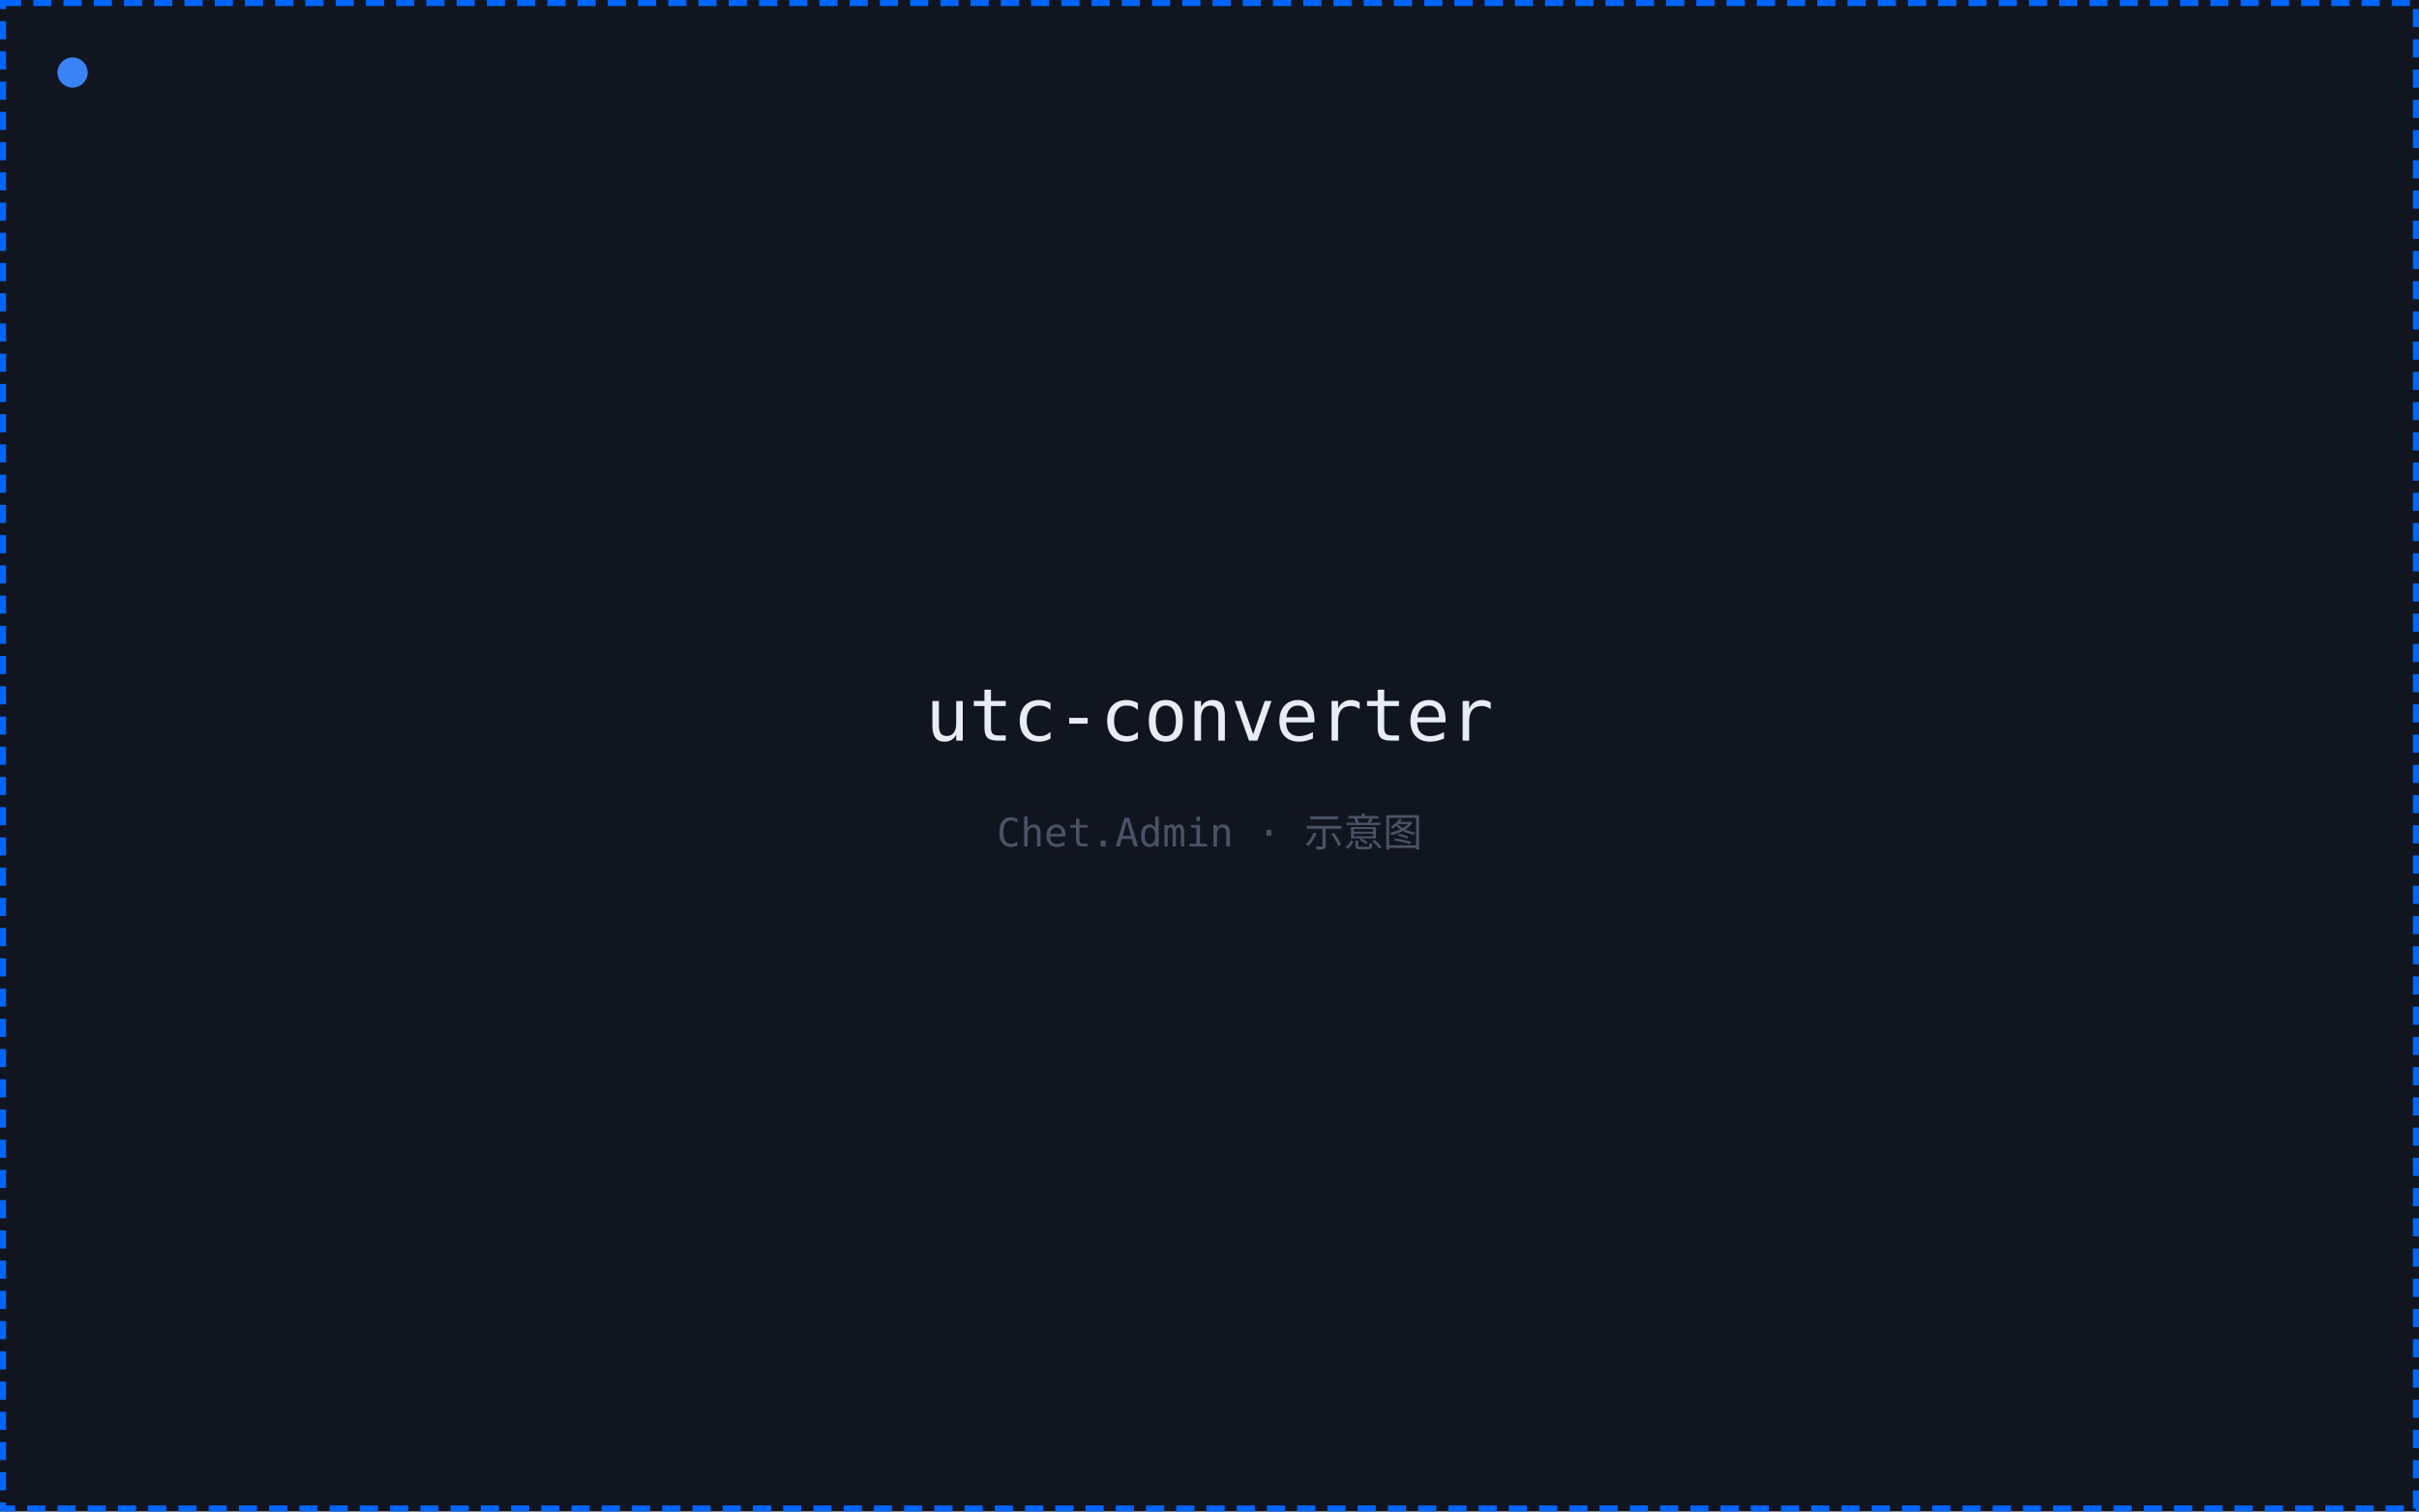
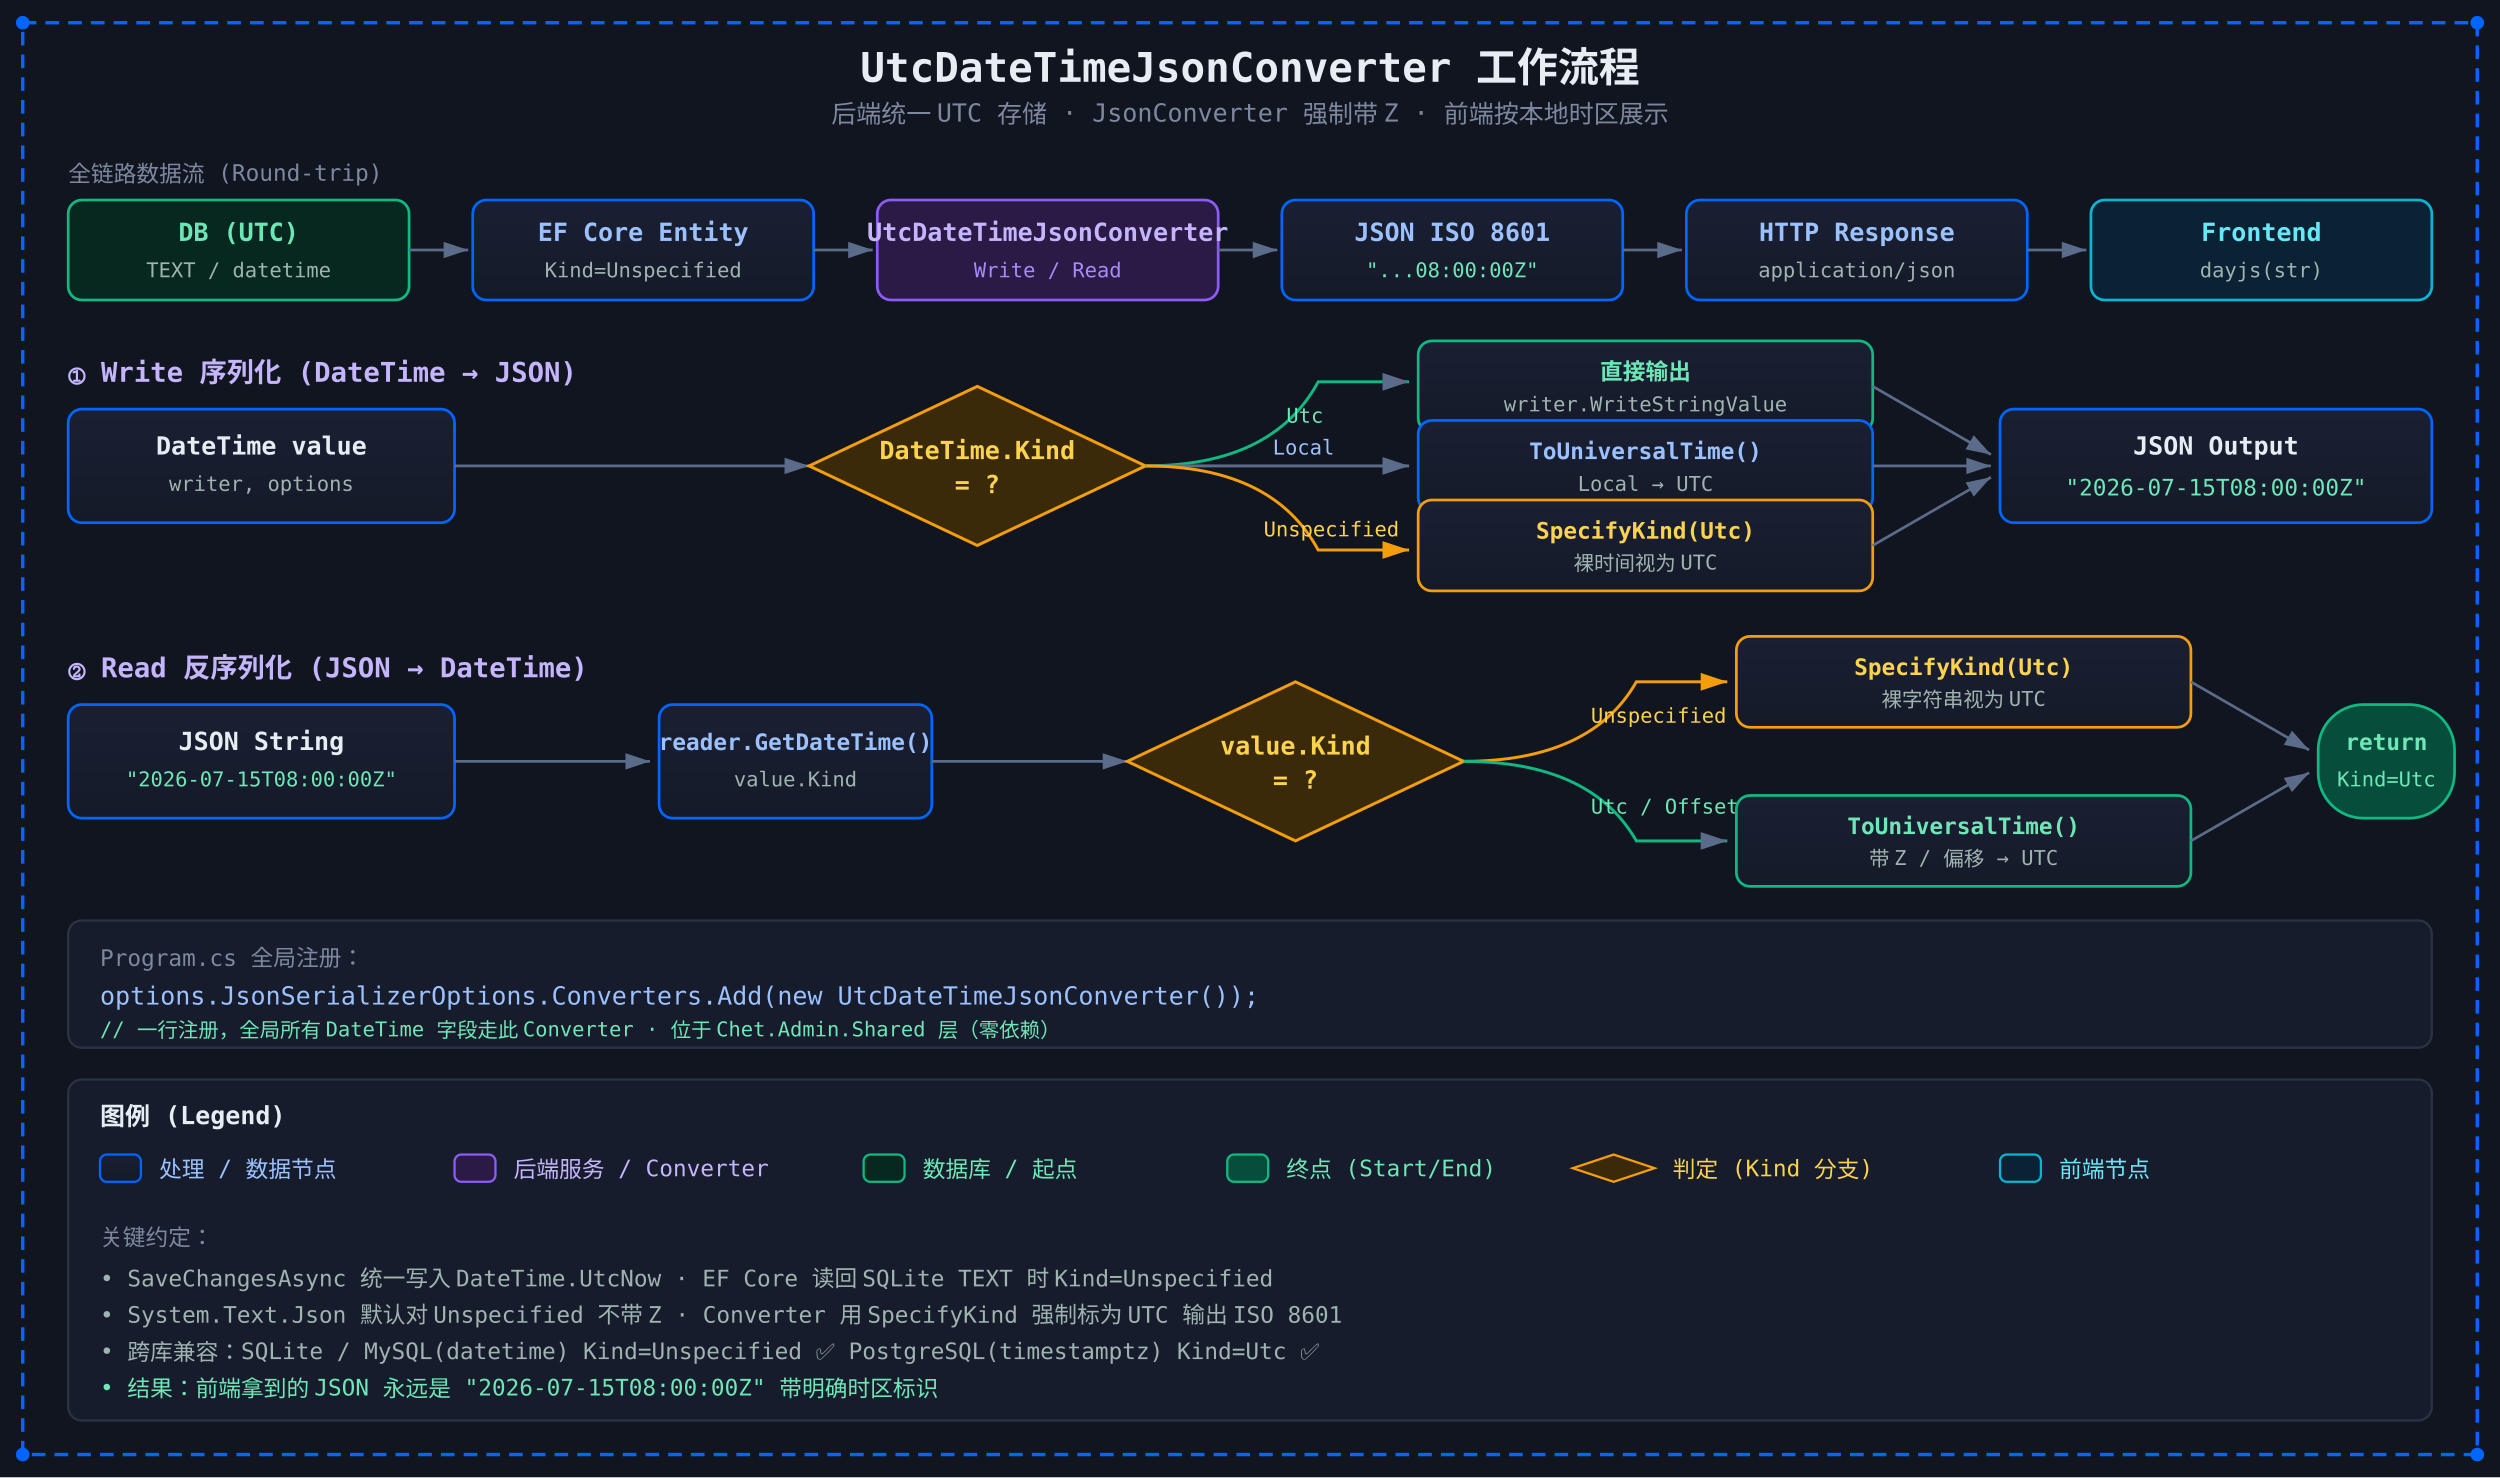
- <svg xmlns="http://www.w3.org/2000/svg" viewBox="0 0 800 500">
-   <rect width="800" height="500" fill="#11151F" />
-   <rect x="1" y="1" width="798" height="498" fill="none" stroke="#0066FF" stroke-width="2" stroke-dasharray="6 4" />
-   <circle cx="24" cy="24" r="5" fill="#3B82F6" />
-   <text x="400" y="245" text-anchor="middle" fill="#E8ECF4" font-family="monospace" font-size="24" font-weight="500">utc-converter</text>
-   <text x="400" y="280" text-anchor="middle" fill="#4A5366" font-family="monospace" font-size="13">Chet.Admin · 示意图</text>
+ <svg xmlns="http://www.w3.org/2000/svg" viewBox="0 0 1100 650" font-family="ui-monospace, 'SF Mono', Menlo, Consolas, monospace">
+   <defs>
+     <linearGradient id="procGrad" x1="0%" y1="0%" x2="0%" y2="100%">
+       <stop offset="0%" stop-color="#1A2033" />
+       <stop offset="100%" stop-color="#141A28" />
+     </linearGradient>
+     <marker id="arrow" markerWidth="10" markerHeight="10" refX="9" refY="3" orient="auto">
+       <path d="M0,0 L9,3 L0,6 Z" fill="#5B6B8A" />
+     </marker>
+     <marker id="arrowAmber" markerWidth="10" markerHeight="10" refX="9" refY="3" orient="auto">
+       <path d="M0,0 L9,3 L0,6 Z" fill="#F59E0B" />
+     </marker>
+   </defs>
+   <rect width="1100" height="650" fill="#11151F" />
+   <rect x="10" y="10" width="1080" height="630" fill="none" stroke="#0066FF" stroke-width="1.5" stroke-dasharray="6 4" />
+   <circle cx="10" cy="10" r="3" fill="#0066FF" />
+   <circle cx="1090" cy="10" r="3" fill="#0066FF" />
+   <circle cx="10" cy="640" r="3" fill="#0066FF" />
+   <circle cx="1090" cy="640" r="3" fill="#0066FF" />
+   <text x="550" y="36" text-anchor="middle" fill="#E6EDF3" font-size="18" font-weight="bold">UtcDateTimeJsonConverter 工作流程</text>
+   <text x="550" y="54" text-anchor="middle" fill="#7D88A0" font-size="11">后端统一 UTC 存储 · JsonConverter 强制带 Z · 前端按本地时区展示</text>
+   <text x="30" y="80" fill="#7D88A0" font-size="10">全链路数据流 (Round-trip)</text>
+   <rect x="30" y="88" width="150" height="44" rx="6" fill="#06281F" stroke="#10B981" stroke-width="1.2" />
+   <text x="105" y="106" text-anchor="middle" fill="#6EE7B7" font-size="11" font-weight="bold">DB (UTC)</text>
+   <text x="105" y="122" text-anchor="middle" fill="#9FB3B0" font-size="9">TEXT / datetime</text>
+   <rect x="208" y="88" width="150" height="44" rx="6" fill="url(#procGrad)" stroke="#0066FF" stroke-width="1.2" />
+   <text x="283" y="106" text-anchor="middle" fill="#9BC1FF" font-size="11" font-weight="bold">EF Core Entity</text>
+   <text x="283" y="122" text-anchor="middle" fill="#9FB3B0" font-size="9">Kind=Unspecified</text>
+   <rect x="386" y="88" width="150" height="44" rx="6" fill="#2A1A45" stroke="#8B5CF6" stroke-width="1.2" />
+   <text x="461" y="106" text-anchor="middle" fill="#C4B5FD" font-size="11" font-weight="bold">UtcDateTimeJsonConverter</text>
+   <text x="461" y="122" text-anchor="middle" fill="#A78BFA" font-size="9">Write / Read</text>
+   <rect x="564" y="88" width="150" height="44" rx="6" fill="url(#procGrad)" stroke="#0066FF" stroke-width="1.2" />
+   <text x="639" y="106" text-anchor="middle" fill="#9BC1FF" font-size="11" font-weight="bold">JSON ISO 8601</text>
+   <text x="639" y="122" text-anchor="middle" fill="#6EE7B7" font-size="9">"...08:00:00Z"</text>
+   <rect x="742" y="88" width="150" height="44" rx="6" fill="url(#procGrad)" stroke="#0066FF" stroke-width="1.2" />
+   <text x="817" y="106" text-anchor="middle" fill="#9BC1FF" font-size="11" font-weight="bold">HTTP Response</text>
+   <text x="817" y="122" text-anchor="middle" fill="#9FB3B0" font-size="9">application/json</text>
+   <rect x="920" y="88" width="150" height="44" rx="6" fill="#0A2233" stroke="#06B6D4" stroke-width="1.2" />
+   <text x="995" y="106" text-anchor="middle" fill="#67E8F9" font-size="11" font-weight="bold">Frontend</text>
+   <text x="995" y="122" text-anchor="middle" fill="#9FB3B0" font-size="9">dayjs(str)</text>
+   <line x1="180" y1="110" x2="206" y2="110" stroke="#5B6B8A" stroke-width="1.2" marker-end="url(#arrow)" />
+   <line x1="358" y1="110" x2="384" y2="110" stroke="#5B6B8A" stroke-width="1.2" marker-end="url(#arrow)" />
+   <line x1="536" y1="110" x2="562" y2="110" stroke="#5B6B8A" stroke-width="1.2" marker-end="url(#arrow)" />
+   <line x1="714" y1="110" x2="740" y2="110" stroke="#5B6B8A" stroke-width="1.2" marker-end="url(#arrow)" />
+   <line x1="892" y1="110" x2="918" y2="110" stroke="#5B6B8A" stroke-width="1.2" marker-end="url(#arrow)" />
+   <text x="30" y="168" fill="#C4B5FD" font-size="12" font-weight="bold">① Write 序列化 (DateTime → JSON)</text>
+   <rect x="30" y="180" width="170" height="50" rx="6" fill="url(#procGrad)" stroke="#0066FF" stroke-width="1.2" />
+   <text x="115" y="200" text-anchor="middle" fill="#E6EDF3" font-size="11" font-weight="bold">DateTime value</text>
+   <text x="115" y="216" text-anchor="middle" fill="#9FB3B0" font-size="9">writer, options</text>
+   <line x1="200" y1="205" x2="356" y2="205" stroke="#5B6B8A" stroke-width="1.2" marker-end="url(#arrow)" />
+   <polygon points="430,170 504,205 430,240 356,205" fill="#3B2A0A" stroke="#F59E0B" stroke-width="1.3" />
+   <text x="430" y="202" text-anchor="middle" fill="#FCD34D" font-size="11" font-weight="bold">DateTime.Kind</text>
+   <text x="430" y="217" text-anchor="middle" fill="#FCD34D" font-size="11" font-weight="bold">= ?</text>
+   <path d="M504,205 Q560,205 580,168 L620,168" fill="none" stroke="#10B981" stroke-width="1.3" marker-end="url(#arrow)" />
+   <text x="566" y="186" fill="#6EE7B7" font-size="9">Utc</text>
+   <rect x="624" y="150" width="200" height="40" rx="6" fill="url(#procGrad)" stroke="#10B981" stroke-width="1.2" />
+   <text x="724" y="167" text-anchor="middle" fill="#6EE7B7" font-size="10" font-weight="bold">直接输出</text>
+   <text x="724" y="181" text-anchor="middle" fill="#9FB3B0" font-size="9">writer.WriteStringValue</text>
+   <line x1="504" y1="205" x2="620" y2="205" stroke="#5B6B8A" stroke-width="1.3" marker-end="url(#arrow)" />
+   <text x="560" y="200" fill="#9BC1FF" font-size="9">Local</text>
+   <rect x="624" y="185" width="200" height="40" rx="6" fill="url(#procGrad)" stroke="#0066FF" stroke-width="1.2" />
+   <text x="724" y="202" text-anchor="middle" fill="#9BC1FF" font-size="10" font-weight="bold">ToUniversalTime()</text>
+   <text x="724" y="216" text-anchor="middle" fill="#9FB3B0" font-size="9">Local → UTC</text>
+   <path d="M504,205 Q560,205 580,242 L620,242" fill="none" stroke="#F59E0B" stroke-width="1.3" marker-end="url(#arrowAmber)" />
+   <text x="556" y="236" fill="#FCD34D" font-size="9">Unspecified</text>
+   <rect x="624" y="220" width="200" height="40" rx="6" fill="url(#procGrad)" stroke="#F59E0B" stroke-width="1.2" />
+   <text x="724" y="237" text-anchor="middle" fill="#FCD34D" font-size="10" font-weight="bold">SpecifyKind(Utc)</text>
+   <text x="724" y="251" text-anchor="middle" fill="#9FB3B0" font-size="9">裸时间视为 UTC</text>
+   <line x1="824" y1="170" x2="876" y2="200" stroke="#5B6B8A" stroke-width="1.2" marker-end="url(#arrow)" />
+   <line x1="824" y1="205" x2="876" y2="205" stroke="#5B6B8A" stroke-width="1.2" marker-end="url(#arrow)" />
+   <line x1="824" y1="240" x2="876" y2="210" stroke="#5B6B8A" stroke-width="1.2" marker-end="url(#arrow)" />
+   <rect x="880" y="180" width="190" height="50" rx="6" fill="url(#procGrad)" stroke="#0066FF" stroke-width="1.2" />
+   <text x="975" y="200" text-anchor="middle" fill="#E6EDF3" font-size="11" font-weight="bold">JSON Output</text>
+   <text x="975" y="218" text-anchor="middle" fill="#6EE7B7" font-size="10">"2026-07-15T08:00:00Z"</text>
+   <text x="30" y="298" fill="#C4B5FD" font-size="12" font-weight="bold">② Read 反序列化 (JSON → DateTime)</text>
+   <rect x="30" y="310" width="170" height="50" rx="6" fill="url(#procGrad)" stroke="#0066FF" stroke-width="1.2" />
+   <text x="115" y="330" text-anchor="middle" fill="#E6EDF3" font-size="11" font-weight="bold">JSON String</text>
+   <text x="115" y="346" text-anchor="middle" fill="#6EE7B7" font-size="9">"2026-07-15T08:00:00Z"</text>
+   <line x1="200" y1="335" x2="286" y2="335" stroke="#5B6B8A" stroke-width="1.2" marker-end="url(#arrow)" />
+   <rect x="290" y="310" width="120" height="50" rx="6" fill="url(#procGrad)" stroke="#0066FF" stroke-width="1.2" />
+   <text x="350" y="330" text-anchor="middle" fill="#9BC1FF" font-size="10" font-weight="bold">reader.GetDateTime()</text>
+   <text x="350" y="346" text-anchor="middle" fill="#9FB3B0" font-size="9">value.Kind</text>
+   <line x1="410" y1="335" x2="496" y2="335" stroke="#5B6B8A" stroke-width="1.2" marker-end="url(#arrow)" />
+   <polygon points="570,300 644,335 570,370 496,335" fill="#3B2A0A" stroke="#F59E0B" stroke-width="1.3" />
+   <text x="570" y="332" text-anchor="middle" fill="#FCD34D" font-size="11" font-weight="bold">value.Kind</text>
+   <text x="570" y="347" text-anchor="middle" fill="#FCD34D" font-size="11" font-weight="bold">= ?</text>
+   <path d="M644,335 Q700,335 720,300 L760,300" fill="none" stroke="#F59E0B" stroke-width="1.3" marker-end="url(#arrowAmber)" />
+   <text x="700" y="318" fill="#FCD34D" font-size="9">Unspecified</text>
+   <rect x="764" y="280" width="200" height="40" rx="6" fill="url(#procGrad)" stroke="#F59E0B" stroke-width="1.2" />
+   <text x="864" y="297" text-anchor="middle" fill="#FCD34D" font-size="10" font-weight="bold">SpecifyKind(Utc)</text>
+   <text x="864" y="311" text-anchor="middle" fill="#9FB3B0" font-size="9">裸字符串视为 UTC</text>
+   <path d="M644,335 Q700,335 720,370 L760,370" fill="none" stroke="#10B981" stroke-width="1.3" marker-end="url(#arrow)" />
+   <text x="700" y="358" fill="#6EE7B7" font-size="9">Utc / Offset</text>
+   <rect x="764" y="350" width="200" height="40" rx="6" fill="url(#procGrad)" stroke="#10B981" stroke-width="1.2" />
+   <text x="864" y="367" text-anchor="middle" fill="#6EE7B7" font-size="10" font-weight="bold">ToUniversalTime()</text>
+   <text x="864" y="381" text-anchor="middle" fill="#9FB3B0" font-size="9">带 Z / 偏移 → UTC</text>
+   <line x1="964" y1="300" x2="1016" y2="330" stroke="#5B6B8A" stroke-width="1.2" marker-end="url(#arrow)" />
+   <line x1="964" y1="370" x2="1016" y2="340" stroke="#5B6B8A" stroke-width="1.2" marker-end="url(#arrow)" />
+   <rect x="1020" y="310" width="60" height="50" rx="20" fill="#064E3B" stroke="#10B981" stroke-width="1.2" />
+   <text x="1050" y="330" text-anchor="middle" fill="#6EE7B7" font-size="10" font-weight="bold">return</text>
+   <text x="1050" y="346" text-anchor="middle" fill="#6EE7B7" font-size="9">Kind=Utc</text>
+   <rect x="30" y="405" width="1040" height="56" rx="6" fill="#161C2B" stroke="#2A3245" stroke-width="1" />
+   <text x="44" y="425" fill="#7D88A0" font-size="10">Program.cs 全局注册：</text>
+   <text x="44" y="442" fill="#9BC1FF" font-size="11">options.JsonSerializerOptions.Converters.Add(new UtcDateTimeJsonConverter());</text>
+   <text x="44" y="456" fill="#6EE7B7" font-size="9">// 一行注册，全局所有 DateTime 字段走此 Converter · 位于 Chet.Admin.Shared 层（零依赖）</text>
+   <rect x="30" y="475" width="1040" height="150" rx="6" fill="#161C2B" stroke="#2A3245" stroke-width="1" />
+   <text x="44" y="495" fill="#E6EDF3" font-size="11" font-weight="bold">图例 (Legend)</text>
+   <rect x="44" y="508" width="18" height="12" rx="3" fill="url(#procGrad)" stroke="#0066FF" stroke-width="1" />
+   <text x="70" y="518" fill="#9BC1FF" font-size="10">处理 / 数据节点</text>
+   <rect x="200" y="508" width="18" height="12" rx="3" fill="#2A1A45" stroke="#8B5CF6" stroke-width="1" />
+   <text x="226" y="518" fill="#C4B5FD" font-size="10">后端服务 / Converter</text>
+   <rect x="380" y="508" width="18" height="12" rx="3" fill="#06281F" stroke="#10B981" stroke-width="1" />
+   <text x="406" y="518" fill="#6EE7B7" font-size="10">数据库 / 起点</text>
+   <rect x="540" y="508" width="18" height="12" rx="3" fill="#064E3B" stroke="#10B981" stroke-width="1" />
+   <text x="566" y="518" fill="#6EE7B7" font-size="10">终点 (Start/End)</text>
+   <polygon points="710,508 728,514 710,520 692,514" fill="#3B2A0A" stroke="#F59E0B" stroke-width="1" />
+   <text x="736" y="518" fill="#FCD34D" font-size="10">判定 (Kind 分支)</text>
+   <rect x="880" y="508" width="18" height="12" rx="3" fill="#0A2233" stroke="#06B6D4" stroke-width="1" />
+   <text x="906" y="518" fill="#67E8F9" font-size="10">前端节点</text>
+   <text x="44" y="548" fill="#7D88A0" font-size="10">关键约定：</text>
+   <text x="44" y="566" fill="#9FB3B0" font-size="10">• SaveChangesAsync 统一写入 DateTime.UtcNow · EF Core 读回 SQLite TEXT 时 Kind=Unspecified</text>
+   <text x="44" y="582" fill="#9FB3B0" font-size="10">• System.Text.Json 默认对 Unspecified 不带 Z · Converter 用 SpecifyKind 强制标为 UTC 输出 ISO 8601</text>
+   <text x="44" y="598" fill="#9FB3B0" font-size="10">• 跨库兼容：SQLite / MySQL(datetime) Kind=Unspecified ✅  PostgreSQL(timestamptz) Kind=Utc ✅</text>
+   <text x="44" y="614" fill="#6EE7B7" font-size="10">• 结果：前端拿到的 JSON 永远是 "2026-07-15T08:00:00Z" 带明确时区标识</text>
</svg>
